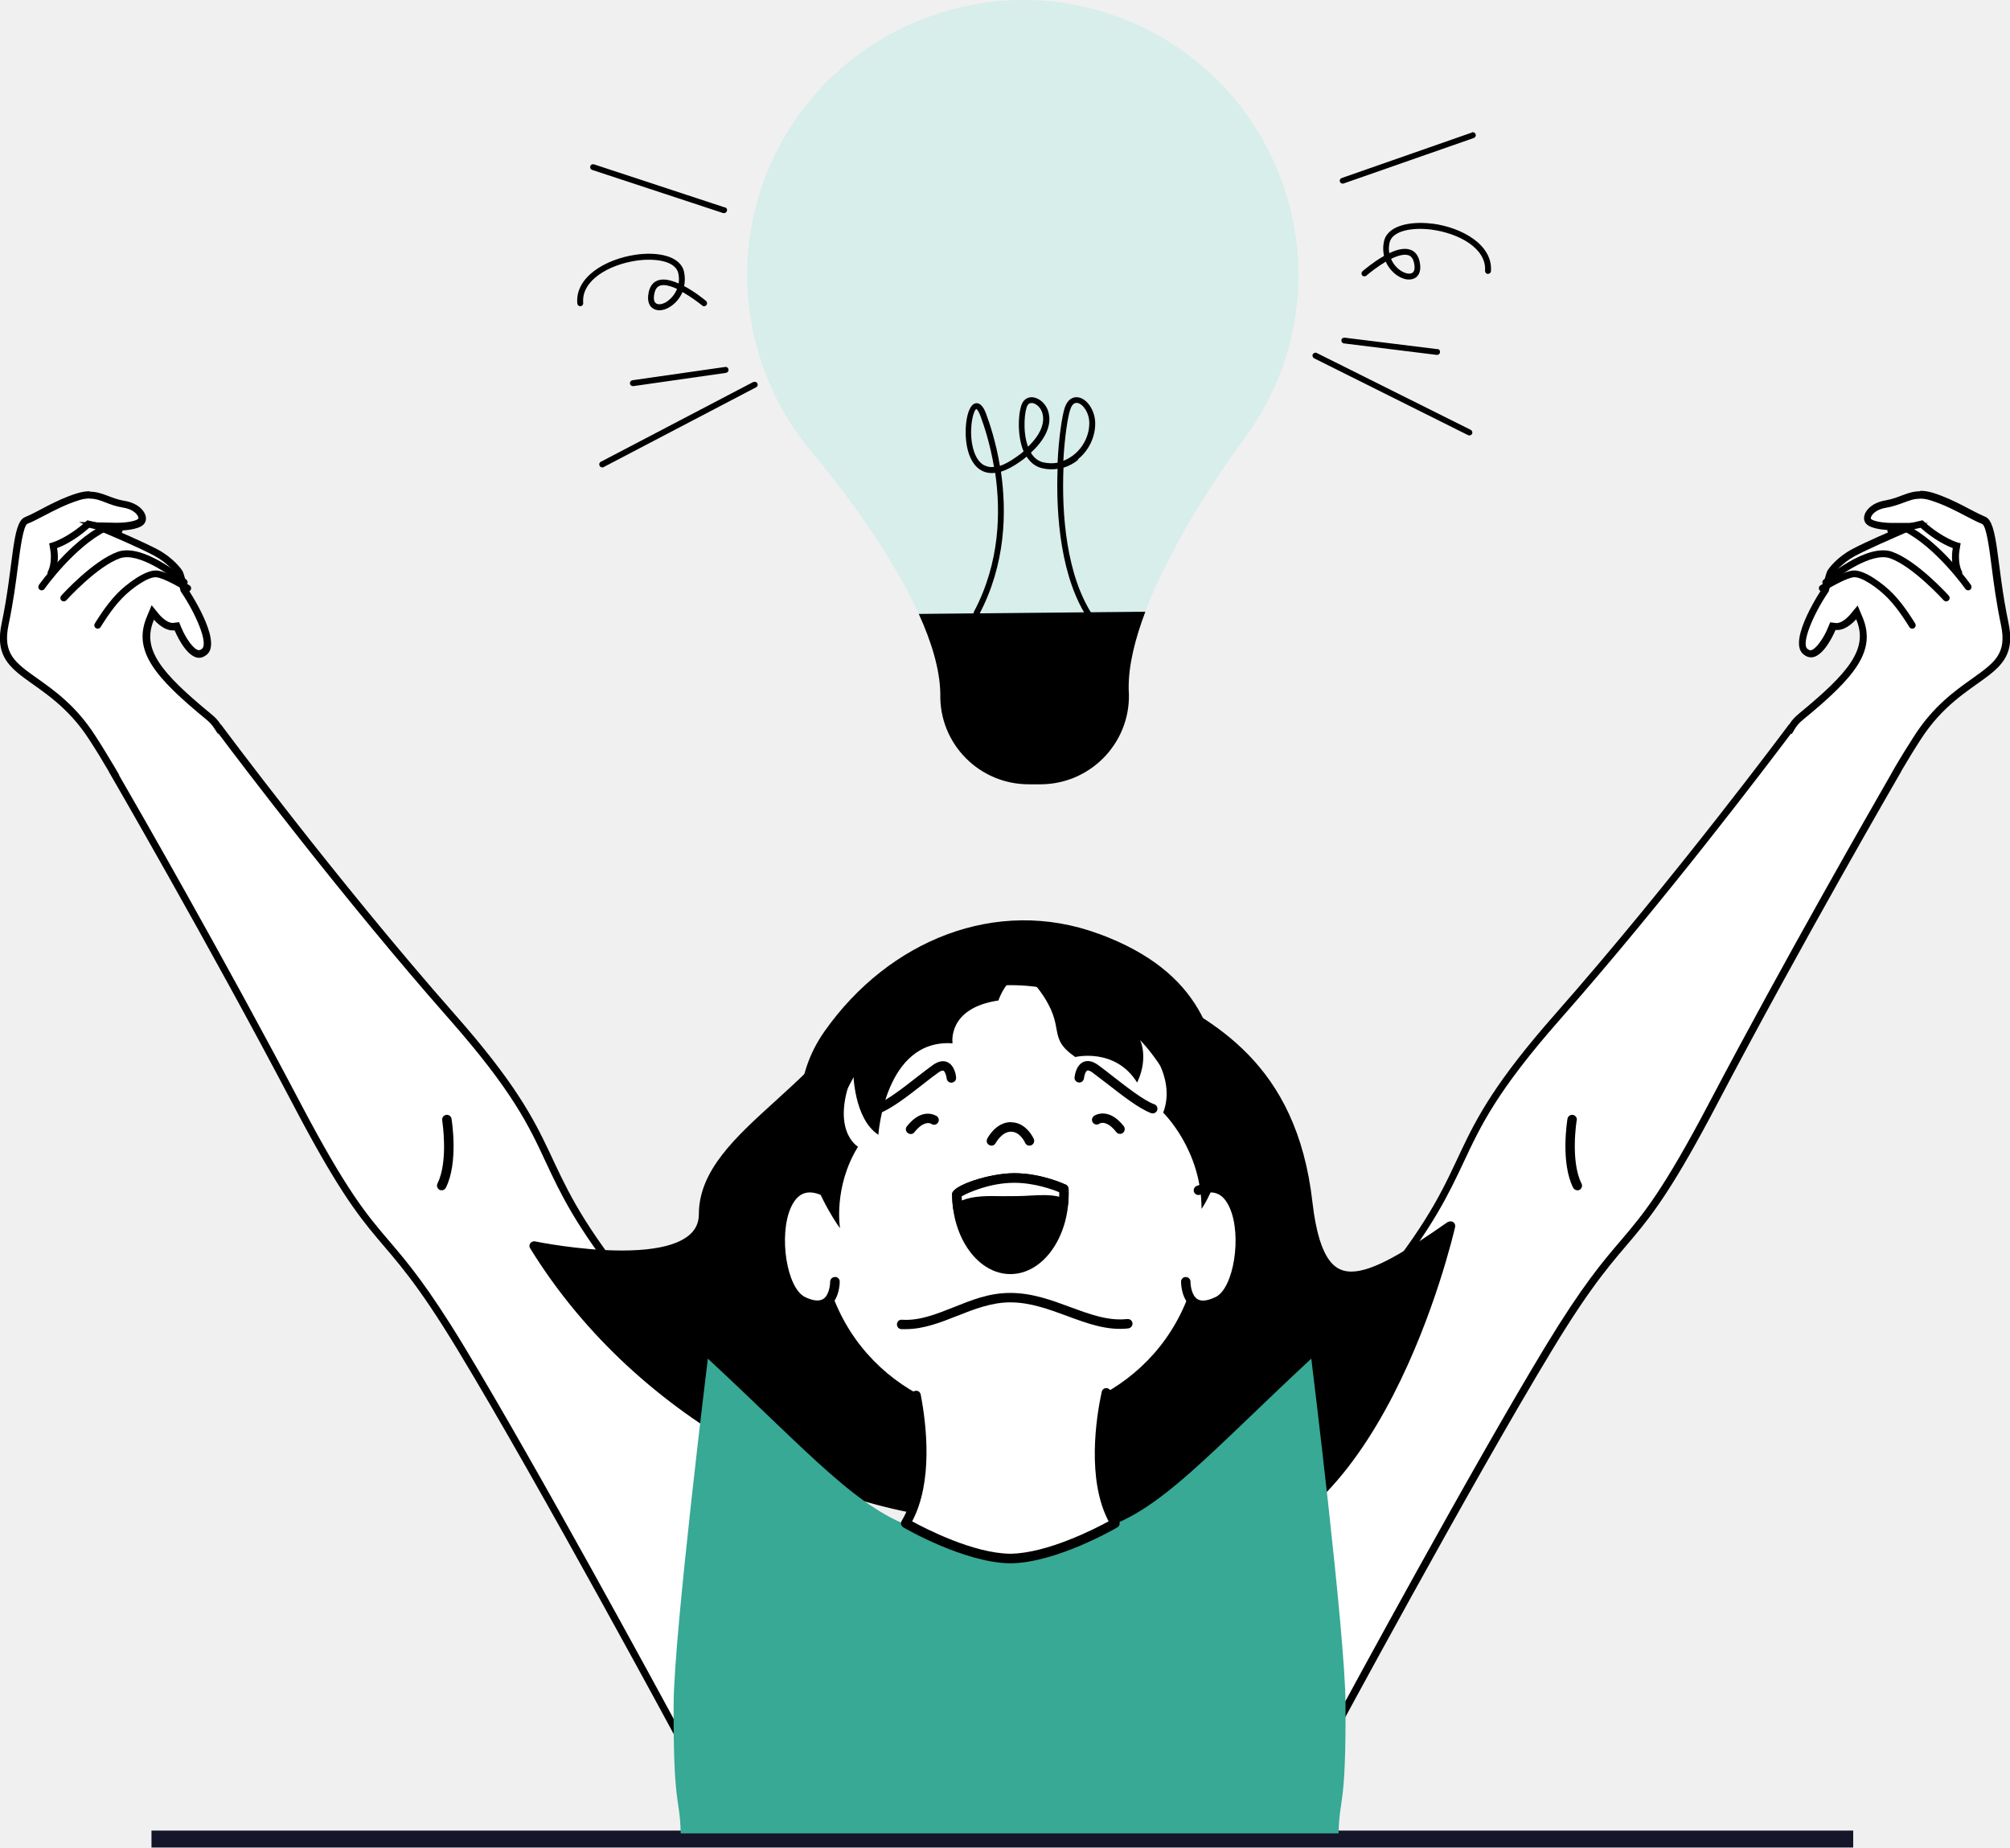
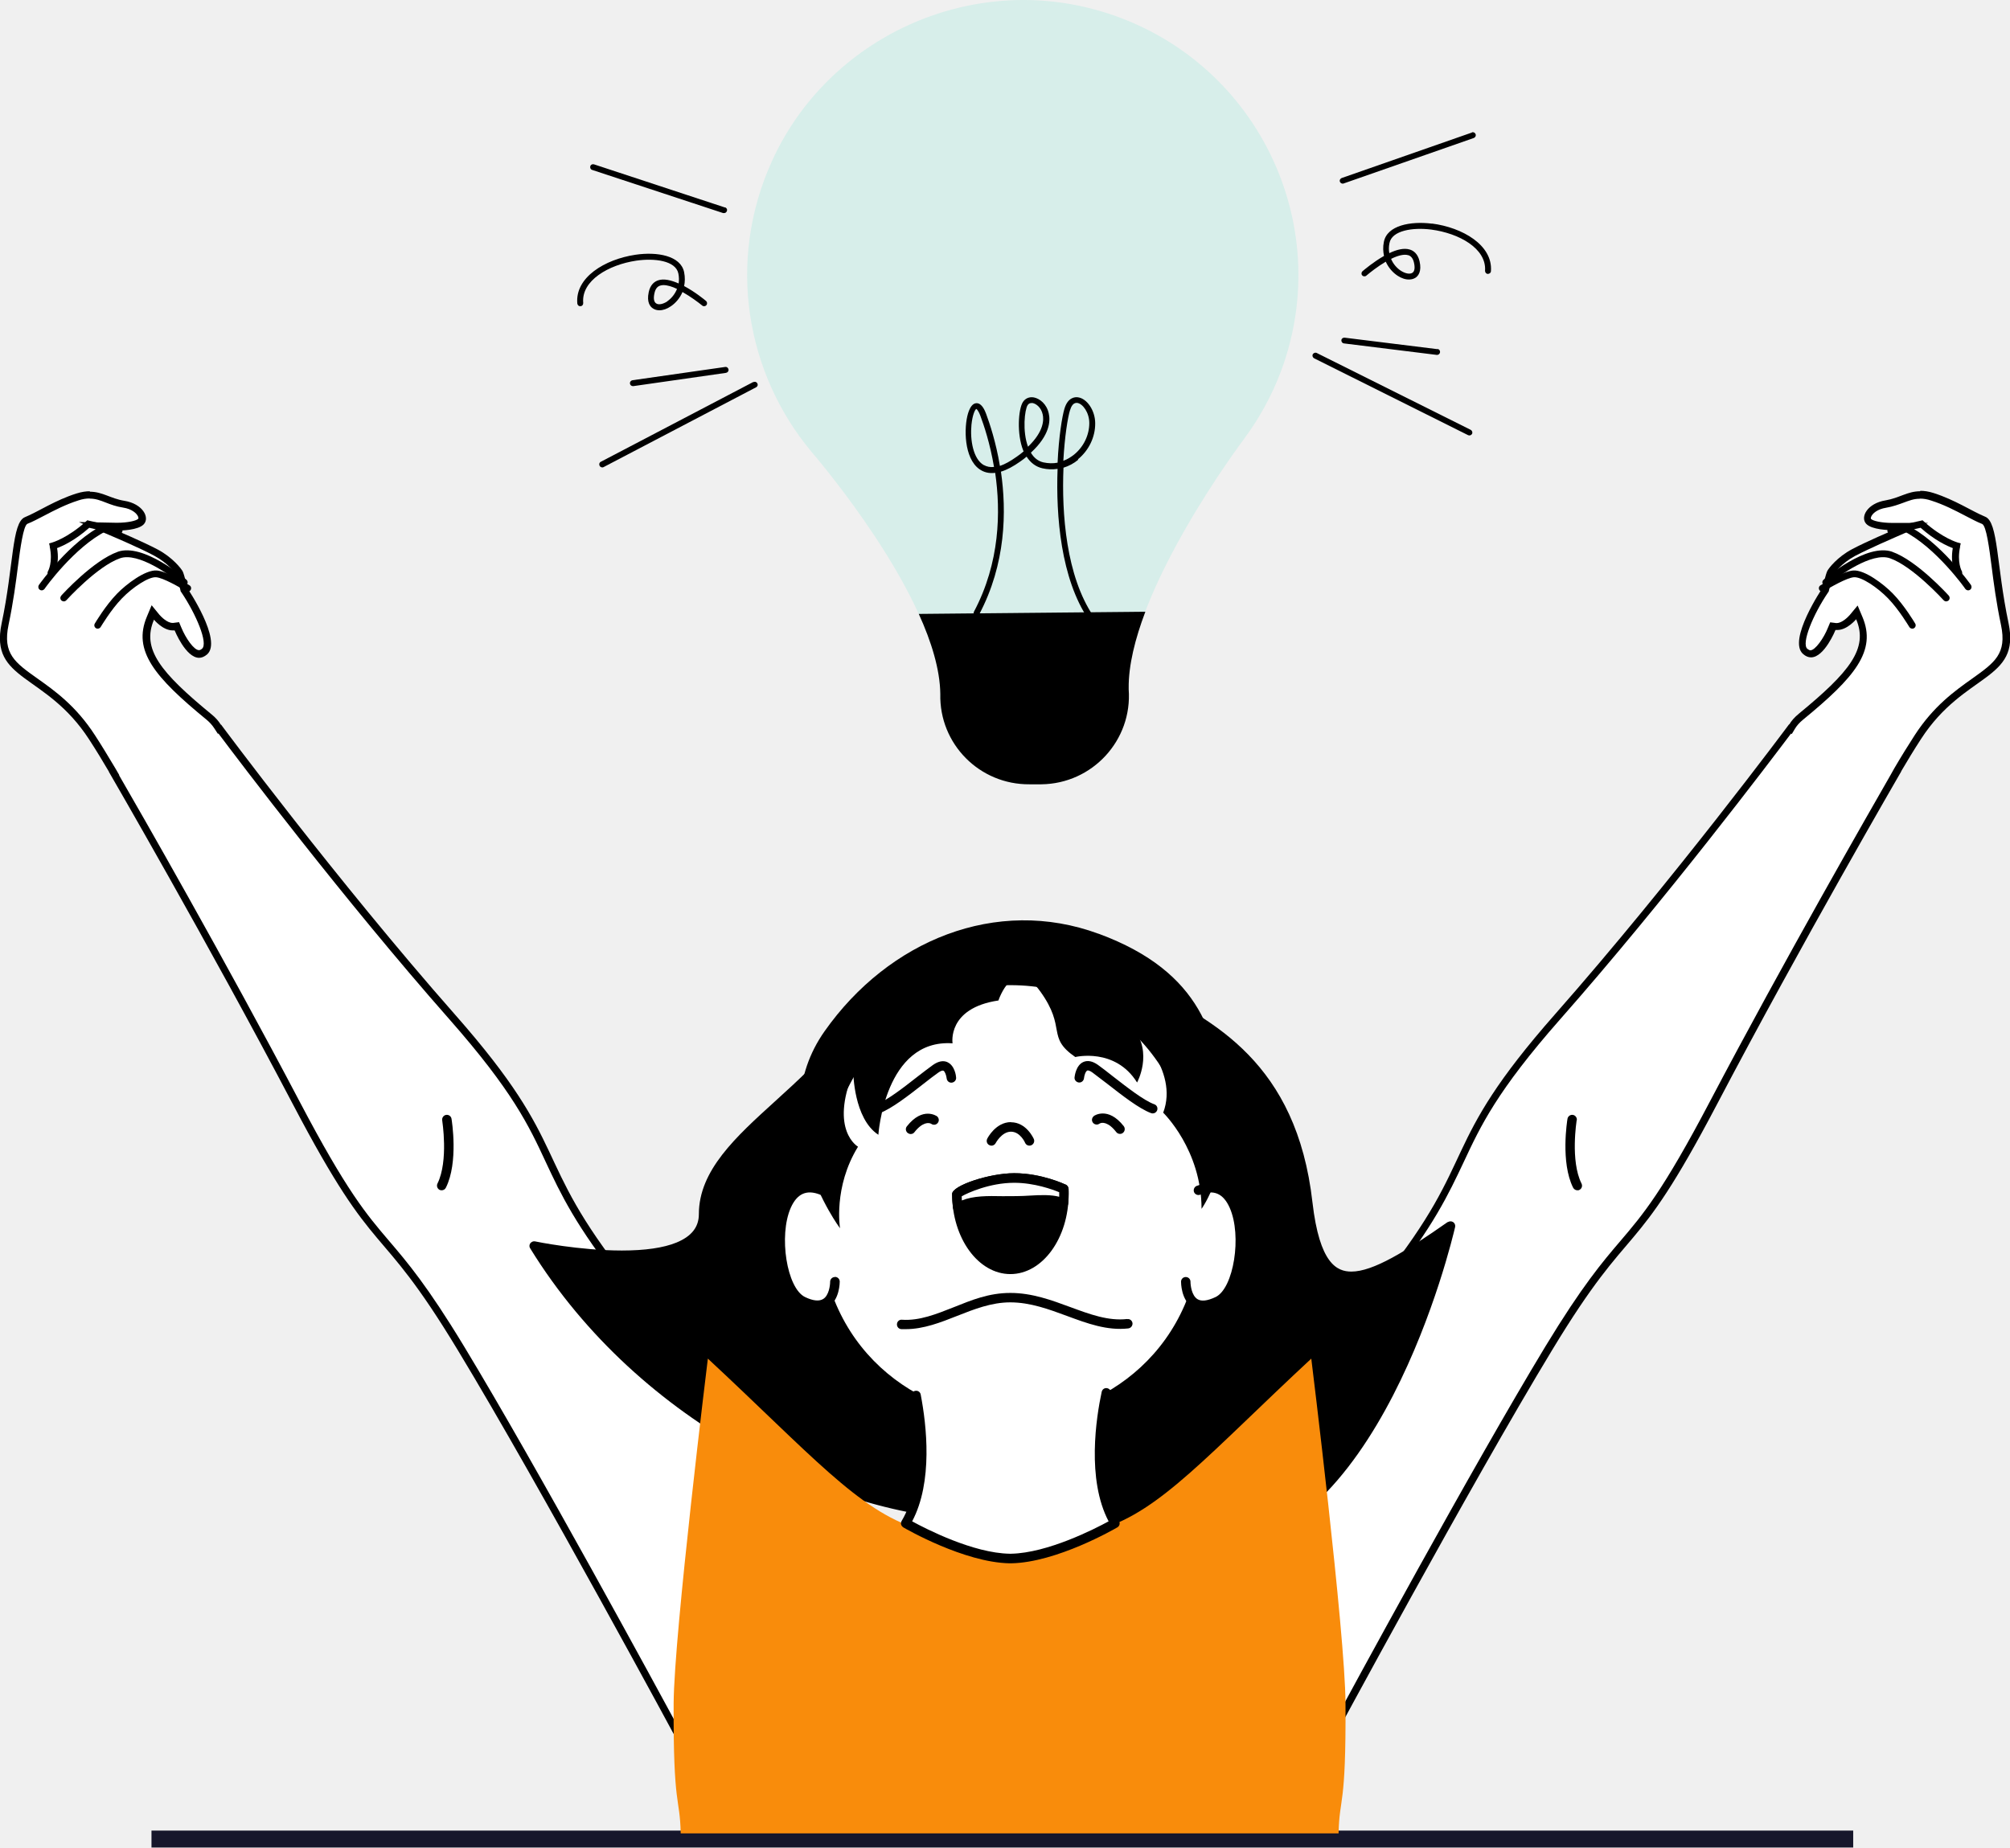
<svg xmlns="http://www.w3.org/2000/svg" width="310" height="285" viewBox="0 0 310 285" fill="none">
  <g clip-path="url(#clip0_10_2026)">
    <path d="M285.818 282.388H23.363V285H285.818V282.388Z" fill="#16162B" />
    <path d="M294.121 90.843C292.415 90.57 290.823 91.751 290.55 93.455C290.277 95.159 291.71 96.295 293.416 96.567C295.122 96.84 296.328 96.613 295.918 94.886C295.532 93.205 295.805 91.093 294.098 90.843H294.121Z" fill="black" />
    <path d="M15.06 90.843C16.766 90.57 18.358 91.751 18.631 93.455C18.904 95.159 17.471 96.295 15.765 96.567C14.059 96.84 12.853 96.613 13.263 94.886C13.649 93.205 13.376 91.093 15.083 90.843H15.06Z" fill="black" />
    <path d="M173.483 246.223C176.805 242.316 199.645 215.283 213.59 197.724C220.619 188.887 222.962 183.889 225.237 179.051C227.899 173.372 230.401 168.011 240.206 156.88C257.086 137.73 273.738 115.581 276.036 112.492H276.081L276.377 112.105C276.695 111.583 277.128 111.083 277.696 110.606C285.477 104.223 288.798 100.316 286.705 95.364L286.341 94.5L285.75 95.227C285.408 95.636 284.339 96.681 283.315 96.681L282.883 96.613L282.496 97.022C281.882 98.521 280.472 100.884 279.243 100.884C278.97 100.884 278.675 100.77 278.402 100.497C276.9 99.18 279.494 94.023 281.496 91.07C281.791 90.002 282.155 88.639 282.292 88.367C282.428 88.117 283.634 86.436 285.909 85.209C288.115 84.028 292.165 82.302 292.21 82.279L294.895 81.143L291.96 81.189C290.413 81.189 288.73 80.939 288.229 80.393C287.979 80.121 288.024 79.78 288.115 79.53C288.366 78.803 289.321 77.963 290.891 77.713C291.892 77.554 292.711 77.236 293.461 76.963C294.371 76.623 295.168 76.327 296.146 76.327C296.737 76.327 297.329 76.441 298.011 76.645C300.059 77.304 301.81 78.213 303.357 79.03C304.29 79.53 305.154 79.962 305.928 80.28C306.883 80.666 307.247 83.574 307.725 87.231C308.044 89.73 308.453 92.865 309.181 96.295C310.205 101.111 308.066 102.633 304.517 105.132C301.901 106.994 298.648 109.289 295.759 113.741C294.667 115.445 293.621 117.126 292.665 118.739L292.324 119.307H292.347C290.049 123.282 276.104 147.498 264.184 170.191C256.904 184.048 253.856 187.66 250.307 191.817C247.554 195.043 244.437 198.7 238.841 207.969C227.171 227.255 207.698 263.215 205.036 268.144L173.438 246.2L173.483 246.223Z" fill="white" />
    <path d="M296.146 76.918C296.669 76.918 297.215 77.009 297.829 77.213C299.831 77.849 301.56 78.758 303.084 79.553C304.017 80.03 304.881 80.507 305.7 80.825C306.36 81.098 306.815 84.687 307.156 87.322C307.475 89.844 307.884 92.978 308.612 96.409C309.545 100.861 307.634 102.201 304.176 104.677C301.515 106.563 298.216 108.903 295.281 113.446C294.303 114.968 293.279 116.603 292.188 118.466L291.551 119.602C288.502 124.918 275.171 148.134 263.706 169.941C256.449 183.753 253.423 187.32 249.897 191.454C247.122 194.702 244.005 198.382 238.363 207.673C227.057 226.346 208.426 260.694 204.854 267.304L174.302 246.087C178.761 240.839 200.532 215.034 214.022 198.064C221.097 189.182 223.44 184.139 225.738 179.278C228.377 173.644 230.856 168.329 240.616 157.243C256.972 138.684 273.101 117.308 276.218 113.173L276.354 113.219L276.855 112.378C277.15 111.901 277.537 111.469 278.06 111.038C286.068 104.473 289.48 100.407 287.228 95.136L286.5 93.41L285.295 94.864C285.022 95.182 284.089 96.113 283.293 96.113C283.247 96.113 283.202 96.113 283.156 96.113L282.269 96L281.928 96.817C281.268 98.476 279.949 100.316 279.221 100.316C279.084 100.316 278.925 100.225 278.743 100.089C277.787 99.248 279.63 94.796 281.928 91.411L282.041 91.252L282.087 91.047C282.314 90.093 282.656 88.889 282.747 88.662C282.883 88.412 284.043 86.868 286.114 85.754C288.32 84.596 292.324 82.87 292.37 82.847L297.374 80.666H291.801C290.163 80.666 288.843 80.348 288.57 80.053C288.502 79.985 288.548 79.848 288.57 79.757C288.752 79.212 289.571 78.531 290.891 78.326C291.96 78.144 292.802 77.826 293.552 77.554C294.417 77.236 295.145 76.941 296.032 76.941L296.146 76.918ZM296.146 75.782C294.189 75.782 292.938 76.827 290.8 77.19C288.002 77.645 286.864 79.757 287.82 80.802C288.684 81.734 291.323 81.779 291.892 81.779C291.96 81.779 292.006 81.779 292.006 81.779C292.006 81.779 287.933 83.506 285.659 84.71C283.384 85.913 282.041 87.64 281.814 88.094C281.586 88.549 281.063 90.729 281.063 90.729C281.063 90.729 275.649 98.748 278.083 100.884C278.493 101.247 278.902 101.406 279.312 101.406C281.382 101.406 283.088 97.181 283.088 97.181C283.179 97.181 283.27 97.181 283.384 97.181C284.908 97.181 286.273 95.523 286.273 95.523C288.184 100.043 285.272 103.655 277.423 110.106C276.764 110.652 276.286 111.197 275.967 111.742H275.922C275.922 111.742 258.132 135.685 239.842 156.448C221.552 177.211 228.377 178.233 213.203 197.315C198.03 216.397 172.687 246.269 172.687 246.269L205.309 268.917C205.309 268.917 226.784 229.05 239.41 208.219C252.036 187.365 251.672 195.384 264.775 170.419C277.878 145.453 293.234 118.989 293.234 118.989H293.211C294.167 117.353 295.19 115.672 296.282 113.991C302.948 103.7 311.661 105.086 309.772 96.113C307.884 87.14 308.203 80.53 306.178 79.712C304.131 78.871 301.56 77.122 298.216 76.055C297.443 75.805 296.783 75.714 296.169 75.714L296.146 75.782Z" fill="black" />
    <path d="M302.288 84.324L302.402 83.824L301.924 83.688C301.924 83.688 299.581 83.029 296.715 80.439L296.51 80.257L296.237 80.326C296.237 80.326 292.893 81.098 291.528 81.325C291.232 81.37 291.05 81.643 291.096 81.938C291.141 82.234 291.414 82.415 291.71 82.37C292.915 82.165 295.395 81.598 296.214 81.416C298.443 83.392 300.332 84.233 301.173 84.551C300.741 87.118 301.606 88.572 301.651 88.64C301.742 88.799 301.924 88.89 302.106 88.89C302.197 88.89 302.288 88.867 302.379 88.821C302.629 88.662 302.698 88.344 302.561 88.094C302.561 88.094 301.788 86.754 302.311 84.324H302.288Z" fill="black" />
    <path d="M291.937 91.57C290.527 90.116 287.569 87.867 285.818 88.004C284.271 88.117 281.109 90.071 280.767 90.298C280.517 90.457 280.449 90.775 280.608 91.025C280.767 91.275 281.086 91.343 281.336 91.184C282.246 90.616 284.817 89.139 285.909 89.048C287.069 88.935 289.594 90.639 291.187 92.297C292.893 94.046 294.44 96.681 294.462 96.704C294.553 96.863 294.735 96.976 294.917 96.976C295.008 96.976 295.099 96.977 295.19 96.908C295.441 96.772 295.532 96.431 295.372 96.181C295.304 96.068 293.734 93.41 291.937 91.57Z" fill="black" />
    <path d="M293.985 80.939C293.712 80.802 293.393 80.916 293.279 81.189C293.143 81.461 293.257 81.779 293.53 81.893C298.489 84.346 303.084 90.775 303.107 90.843C303.221 90.979 303.38 91.07 303.539 91.07C303.653 91.07 303.744 91.047 303.835 90.979C304.085 90.82 304.131 90.48 303.971 90.23C303.767 89.957 299.194 83.506 293.985 80.939Z" fill="black" />
    <path d="M291.846 85.118C287.888 83.733 281.518 89.207 281.245 89.435C281.018 89.639 280.995 89.957 281.2 90.184C281.382 90.411 281.723 90.434 281.951 90.23C283.657 88.753 288.707 85.141 291.482 86.118C295.008 87.345 299.717 92.547 299.763 92.592C299.877 92.706 300.013 92.774 300.15 92.774C300.286 92.774 300.4 92.728 300.514 92.638C300.741 92.433 300.741 92.115 300.559 91.888C300.354 91.661 295.623 86.459 291.824 85.118H291.846Z" fill="black" />
    <path d="M104.918 268.145C102.257 263.215 82.783 227.255 71.113 207.969C65.517 198.701 62.4 195.044 59.648 191.818C56.099 187.661 53.05 184.072 45.771 170.192C33.873 147.521 19.951 123.351 17.63 119.33L17.312 118.739C16.357 117.126 15.333 115.423 14.218 113.742C11.329 109.289 8.076 106.995 5.46 105.132C1.934 102.611 -0.205 101.111 0.796 96.295C1.524 92.865 1.934 89.753 2.252 87.231C2.73 83.574 3.117 80.666 4.072 80.28C4.845 79.962 5.687 79.531 6.643 79.031C8.19 78.213 9.941 77.304 11.989 76.646C12.671 76.441 13.263 76.328 13.854 76.328C14.832 76.328 15.629 76.623 16.538 76.964C17.266 77.236 18.108 77.554 19.109 77.713C20.679 77.963 21.634 78.804 21.884 79.531C21.975 79.781 22.021 80.121 21.771 80.394C21.27 80.939 19.587 81.189 18.131 81.189H15.355L17.812 82.279C17.812 82.279 21.884 84.028 24.114 85.21C26.366 86.414 27.594 88.095 27.731 88.367C27.867 88.64 28.231 90.003 28.436 90.889C30.506 94.024 33.1 99.18 31.598 100.498C31.302 100.748 31.029 100.884 30.756 100.884C29.369 100.884 27.913 98.022 27.503 97.022L27.344 96.613L26.866 96.681C25.638 96.681 24.569 95.637 24.25 95.25L23.659 94.523L23.295 95.387C21.202 100.339 24.523 104.246 32.303 110.629C32.872 111.106 33.327 111.583 33.646 112.129L33.896 112.56H33.987C36.307 115.627 52.937 137.776 69.817 156.925C79.621 168.056 82.146 173.418 84.785 179.097C87.06 183.935 89.403 188.933 96.433 197.77C110.401 215.329 133.241 242.339 136.539 246.269L104.941 268.213L104.918 268.145Z" fill="white" />
    <path d="M13.854 76.918C14.741 76.918 15.469 77.191 16.334 77.531C17.084 77.827 17.949 78.145 18.995 78.304C20.338 78.508 21.134 79.212 21.316 79.735C21.338 79.826 21.384 79.962 21.316 80.03C21.043 80.326 19.746 80.644 18.017 80.644L12.171 80.53L17.539 82.824C17.539 82.824 21.611 84.551 23.795 85.732C25.866 86.845 27.049 88.39 27.162 88.617C27.276 88.867 27.595 90.048 27.822 91.025L27.867 91.229L27.981 91.388C30.279 94.796 32.121 99.226 31.166 100.066C30.984 100.225 30.825 100.293 30.688 100.293C29.915 100.293 28.641 98.453 27.959 96.795L27.617 95.977L26.73 96.091C26.73 96.091 26.639 96.091 26.593 96.091C25.797 96.091 24.865 95.159 24.592 94.841L23.386 93.365L22.658 95.114C20.429 100.384 23.841 104.45 31.849 111.015C32.372 111.447 32.758 111.901 33.054 112.356L33.6 113.196L33.691 113.151C36.808 117.308 52.937 138.661 69.293 157.221C79.053 168.306 81.555 173.622 84.171 179.255C86.446 184.117 88.812 189.16 95.887 198.042C109.377 215.011 131.148 240.817 135.607 246.064L105.055 267.282C101.46 260.648 82.852 226.324 71.546 207.651C65.904 198.337 62.787 194.68 60.012 191.431C56.486 187.297 53.46 183.731 46.203 169.919C34.738 148.111 21.43 124.872 18.358 119.579H18.404L17.744 118.444C16.63 116.581 15.629 114.923 14.65 113.423C11.716 108.88 8.417 106.54 5.755 104.655C2.298 102.201 0.387 100.838 1.319 96.386C2.047 92.933 2.457 89.798 2.775 87.299C3.117 84.664 3.594 81.075 4.231 80.802C5.05 80.484 5.915 80.007 6.847 79.53C8.372 78.735 10.101 77.827 12.102 77.191C12.717 76.986 13.285 76.895 13.809 76.895L13.854 76.918ZM13.854 75.782C13.263 75.782 12.603 75.873 11.807 76.123C8.485 77.168 5.892 78.94 3.845 79.78C1.797 80.621 2.138 87.209 0.25 96.182C-1.638 105.155 7.075 103.769 13.74 114.059C14.832 115.74 15.856 117.421 16.811 119.057H16.789C16.789 119.057 32.144 145.522 45.248 170.487C58.351 195.452 58.01 187.433 70.613 208.287C83.238 229.141 104.713 268.985 104.713 268.985L137.335 246.337C137.335 246.337 111.993 216.465 96.82 197.383C81.646 178.301 88.471 177.279 70.18 156.516C51.89 135.754 34.101 111.788 34.101 111.788H34.055C33.714 111.243 33.259 110.697 32.599 110.175C24.751 103.723 21.816 100.111 23.75 95.591C23.75 95.591 25.092 97.249 26.639 97.249C26.73 97.249 26.821 97.249 26.935 97.249C26.935 97.249 28.641 101.474 30.711 101.474C31.098 101.474 31.507 101.315 31.939 100.952C34.351 98.817 28.937 90.798 28.937 90.798C28.937 90.798 28.413 88.617 28.186 88.163C27.959 87.708 26.593 85.982 24.341 84.778C22.067 83.574 17.994 81.847 17.994 81.847C17.994 81.847 18.04 81.847 18.108 81.847C18.677 81.847 21.316 81.802 22.18 80.871C23.136 79.826 21.998 77.713 19.2 77.259C17.062 76.918 15.81 75.85 13.854 75.85V75.782Z" fill="black" />
    <path d="M7.689 84.324L7.575 83.824L8.053 83.688C8.053 83.688 10.396 83.029 13.263 80.439L13.467 80.257L13.74 80.326C13.74 80.326 17.084 81.098 18.449 81.325C18.745 81.37 18.927 81.643 18.882 81.938C18.836 82.234 18.563 82.415 18.267 82.37C17.084 82.165 14.582 81.598 13.763 81.416C11.534 83.392 9.646 84.233 8.804 84.551C9.236 87.118 8.372 88.572 8.326 88.64C8.235 88.799 8.053 88.89 7.871 88.89C7.78 88.89 7.689 88.867 7.598 88.821C7.348 88.662 7.257 88.344 7.416 88.094C7.416 88.094 8.19 86.754 7.666 84.324H7.689Z" fill="black" />
    <path d="M18.063 91.57C19.473 90.116 22.43 87.867 24.182 88.004C25.729 88.117 28.891 90.071 29.232 90.298C29.483 90.457 29.551 90.775 29.392 91.025C29.232 91.275 28.914 91.343 28.664 91.184C27.754 90.616 25.183 89.139 24.091 89.048C22.931 88.935 20.406 90.639 18.813 92.297C17.107 94.046 15.56 96.681 15.537 96.704C15.447 96.863 15.264 96.976 15.082 96.976C14.992 96.976 14.9 96.977 14.81 96.908C14.559 96.772 14.468 96.431 14.628 96.181C14.696 96.068 16.265 93.41 18.063 91.57Z" fill="black" />
    <path d="M15.992 80.939C16.243 80.802 16.584 80.916 16.698 81.189C16.834 81.461 16.721 81.779 16.448 81.893C11.488 84.346 6.893 90.775 6.87 90.843C6.756 90.979 6.597 91.07 6.438 91.07C6.324 91.07 6.233 91.047 6.142 90.979C5.892 90.82 5.846 90.48 6.006 90.23C6.21 89.957 10.783 83.506 15.992 80.939Z" fill="black" />
    <path d="M18.154 85.118C22.112 83.733 28.482 89.207 28.755 89.435C28.982 89.639 29.005 89.957 28.8 90.184C28.596 90.411 28.277 90.434 28.049 90.23C26.343 88.753 21.293 85.141 18.518 86.118C14.992 87.345 10.283 92.547 10.237 92.592C10.123 92.706 9.987 92.774 9.85 92.774C9.714 92.774 9.6 92.728 9.486 92.638C9.259 92.433 9.259 92.115 9.441 91.888C9.646 91.661 14.377 86.459 18.176 85.118H18.154Z" fill="black" />
    <path d="M201.692 185.548C198.78 159.788 180.9 156.04 169.98 149.361C161.085 143.932 144.661 139.638 130.329 159.651C122.64 170.396 108.49 176.961 108.49 187.297C108.49 197.633 82.351 192.204 82.351 192.204C99.299 219.736 130.01 233.752 151.94 233.752C173.87 233.752 157.741 238.841 185.017 238.841C212.293 238.841 223.69 189.115 223.69 189.115C209.905 198.815 203.489 201.268 201.715 185.548H201.692Z" fill="black" />
    <path d="M223.258 188.524C216.752 193.09 211.747 196.157 208.426 196.157C206.197 196.157 203.512 194.953 202.42 185.48C199.986 163.922 187.065 157.402 176.691 152.155C174.416 150.996 172.278 149.929 170.344 148.747C166.886 146.635 161.358 144.113 154.761 144.113C145.32 144.113 136.903 149.202 129.737 159.242C126.894 163.24 123.117 166.625 119.5 169.919C113.472 175.394 107.785 180.55 107.785 187.297C107.785 189.296 106.647 190.727 104.327 191.681C102.325 192.499 99.481 192.908 95.91 192.908C89.381 192.908 82.602 191.522 82.533 191.5C82.26 191.432 81.965 191.568 81.782 191.795C81.623 192.045 81.6 192.34 81.782 192.59C98.731 220.1 129.919 234.502 151.986 234.502C162.155 234.502 163.929 235.592 165.794 236.728C168.092 238.136 170.458 239.59 185.04 239.59C212.566 239.59 223.941 191.341 224.418 189.296C224.487 189.001 224.373 188.706 224.123 188.524C223.872 188.365 223.554 188.365 223.304 188.524H223.258ZM185.017 238.114C170.845 238.114 168.661 236.773 166.522 235.456C164.452 234.207 162.519 233.003 151.94 233.003C130.647 233.003 100.687 219.327 83.853 193.181C86.31 193.612 91.155 194.317 95.887 194.317C99.663 194.317 102.689 193.862 104.85 192.976C107.739 191.795 109.218 189.887 109.218 187.252C109.218 181.141 114.678 176.189 120.478 170.964C124.164 167.625 127.986 164.172 130.92 160.06C137.813 150.428 145.821 145.544 154.761 145.544C161.017 145.544 166.272 147.952 169.593 149.974C171.573 151.178 173.734 152.291 176.031 153.45C186.61 158.811 198.598 164.853 200.964 185.639C201.897 193.908 204.195 197.61 208.403 197.61C211.816 197.61 216.365 195.043 222.462 190.841C220.051 199.859 208.358 238.114 184.995 238.114H185.017Z" fill="black" />
    <path d="M68.793 171.986C68.406 172.054 68.133 172.44 68.201 172.827C68.201 172.895 69.202 179.074 67.473 182.572C67.291 182.935 67.451 183.367 67.792 183.549C67.906 183.594 67.997 183.617 68.11 183.617C68.383 183.617 68.634 183.481 68.77 183.208C70.727 179.301 69.68 172.849 69.635 172.577C69.566 172.191 69.202 171.918 68.793 171.986Z" fill="black" />
    <path d="M155.853 151.246C136.653 151.246 125.688 167.806 125.688 188.228C125.688 208.65 141.408 219.463 155.853 219.463C170.299 219.463 186.018 208.65 186.018 188.228C186.018 167.806 175.03 151.246 155.853 151.246Z" fill="white" />
    <path d="M155.853 150.519C137.381 150.519 124.96 165.671 124.96 188.228C124.96 208.991 140.884 220.19 155.853 220.19C170.822 220.19 186.769 208.991 186.769 188.228C186.769 165.671 174.348 150.519 155.853 150.519ZM155.853 218.736C141.589 218.736 126.416 208.037 126.416 188.228C126.416 166.534 138.245 151.973 155.853 151.973C173.461 151.973 185.29 166.557 185.29 188.228C185.29 208.037 170.117 218.736 155.853 218.736Z" fill="black" />
    <path d="M173.87 203.471C170.936 203.812 168.092 202.744 165.066 201.631C162.177 200.563 159.174 199.45 155.83 199.45C152.486 199.45 149.825 200.563 147.095 201.654C144.388 202.721 141.817 203.766 139.11 203.585C138.7 203.539 138.359 203.857 138.336 204.266C138.314 204.675 138.609 205.016 139.019 205.038C139.246 205.038 139.474 205.038 139.679 205.038C142.454 205.038 145.093 203.993 147.618 202.994C150.211 201.972 152.896 200.904 155.808 200.904C158.901 200.904 161.768 201.972 164.543 202.994C167.728 204.175 170.754 205.288 174.007 204.925C174.416 204.879 174.689 204.516 174.667 204.13C174.621 203.721 174.257 203.426 173.87 203.494V203.471Z" fill="black" />
    <path d="M156.422 181.709C151.827 181.709 147.595 183.912 147.595 184.185C147.595 190.614 151.281 195.816 155.853 195.816C160.426 195.816 164.111 190.614 164.111 184.185C164.111 183.912 164.111 183.663 164.088 183.413C164.088 183.413 160.562 181.709 156.445 181.709H156.422Z" fill="black" />
    <path d="M164.793 183.39C164.793 183.117 164.611 182.89 164.384 182.754C164.225 182.686 160.653 180.982 156.422 180.982C152.577 180.982 146.844 182.89 146.844 184.185C146.844 191 150.871 196.543 155.83 196.543C160.79 196.543 164.816 191 164.816 184.185C164.816 183.981 164.816 183.776 164.816 183.549V183.367L164.793 183.39ZM155.83 195.112C151.758 195.112 148.437 190.409 148.3 184.548C149.188 184.026 152.623 182.459 156.399 182.459C159.516 182.459 162.337 183.503 163.337 183.912C163.337 184.003 163.337 184.117 163.337 184.208C163.337 190.228 159.971 195.112 155.808 195.112H155.83Z" fill="black" />
    <path d="M156.422 181.709C151.827 181.709 147.595 183.912 147.595 184.185C147.595 184.889 147.641 185.593 147.732 186.252C150.12 184.866 153.055 185.253 156.49 185.253C159.379 185.253 161.882 184.639 164.043 185.616C164.088 185.139 164.111 184.662 164.111 184.162C164.111 183.89 164.111 183.64 164.111 183.39C164.111 183.39 160.585 181.686 156.467 181.686L156.422 181.709Z" fill="white" />
    <path d="M164.384 182.754C164.225 182.686 160.653 180.982 156.422 180.982C152.577 180.982 146.844 182.89 146.844 184.185C146.844 184.866 146.89 185.593 146.981 186.343C147.004 186.593 147.163 186.797 147.368 186.911C147.459 186.956 147.572 186.979 147.686 186.979C147.823 186.979 147.936 186.956 148.05 186.888C149.779 185.889 151.963 185.911 154.602 185.957C155.99 185.98 157.514 185.957 158.901 185.866C159.607 185.821 160.266 185.775 160.926 185.775C162.109 185.775 162.951 185.934 163.701 186.275C163.929 186.366 164.156 186.366 164.384 186.252C164.589 186.139 164.725 185.911 164.748 185.684C164.793 185.184 164.816 184.685 164.816 184.185C164.816 183.958 164.816 183.731 164.793 183.367C164.793 183.095 164.611 182.867 164.384 182.731V182.754ZM163.36 184.617C162.155 184.299 160.585 184.321 158.833 184.435C157.514 184.526 156.035 184.526 154.67 184.526C152.236 184.48 150.143 184.458 148.346 185.184C148.346 184.957 148.323 184.753 148.323 184.548C149.21 184.026 152.645 182.459 156.422 182.459C159.538 182.459 162.359 183.503 163.36 183.912C163.36 184.003 163.36 184.117 163.36 184.208C163.36 184.344 163.36 184.503 163.36 184.639V184.617Z" fill="black" />
-     <path d="M206.447 282.82H104.986C104.85 276.959 103.826 279.14 103.894 262.761C103.963 251.948 109.172 209.582 109.172 209.582C124.96 224.257 132.444 233.071 141.567 235.842C144.479 236.728 150.871 238.386 155.717 239.613C160.562 238.386 166.932 236.728 169.866 235.842C178.989 233.071 186.45 224.257 202.238 209.582C202.238 209.582 207.47 251.948 207.516 262.761C207.607 279.14 206.583 276.959 206.447 282.82Z" fill="#37A995" />
+     <path d="M206.447 282.82H104.986C104.85 276.959 103.826 279.14 103.894 262.761C103.963 251.948 109.172 209.582 109.172 209.582C124.96 224.257 132.444 233.071 141.567 235.842C144.479 236.728 150.871 238.386 155.717 239.613C160.562 238.386 166.932 236.728 169.866 235.842C178.989 233.071 186.45 224.257 202.238 209.582C202.238 209.582 207.47 251.948 207.516 262.761C207.607 279.14 206.583 276.959 206.447 282.82Z" fill="#F98C0B" />
    <path d="M171.027 213.171H140.839C140.839 213.171 144.479 227.028 139.701 234.956C139.701 234.956 148.824 240.272 155.717 240.385H155.944C162.86 240.272 171.959 234.956 171.959 234.956C167.182 227.005 171.004 213.171 171.004 213.171H171.027Z" fill="white" />
    <path d="M171.345 215.011C171.436 214.625 171.163 214.239 170.776 214.148C170.367 214.057 170.003 214.307 169.912 214.716C169.07 218.623 167.569 228.209 170.981 234.684C168.82 235.865 161.563 239.568 155.944 239.681H155.717C150.098 239.59 142.841 235.865 140.68 234.684C143.91 228.596 142.909 219.873 141.999 215.125C141.931 214.739 141.567 214.466 141.135 214.557C140.748 214.625 140.475 215.011 140.566 215.42C141.294 219.237 142.613 228.709 139.064 234.616C138.973 234.775 138.928 234.979 138.973 235.161C139.019 235.342 139.155 235.501 139.315 235.615C139.701 235.842 148.687 241.022 155.694 241.158H155.944C162.951 241.044 171.937 235.842 172.323 235.615C172.483 235.524 172.619 235.365 172.665 235.161C172.71 234.979 172.665 234.775 172.574 234.616C168.957 228.596 170.481 218.918 171.3 215.034L171.345 215.011Z" fill="black" />
    <path d="M184.835 183.617L182.856 197.724C182.856 197.724 182.788 203.131 187.77 200.745C192.752 198.36 193.002 180.323 184.835 183.617Z" fill="white" />
    <path d="M184.562 182.936C184.198 183.095 184.016 183.504 184.153 183.89C184.312 184.276 184.744 184.435 185.108 184.299C187.201 183.458 188.68 184.117 189.658 186.32C191.569 190.637 190.272 198.746 187.474 200.087C186.223 200.677 185.29 200.791 184.676 200.405C183.789 199.837 183.607 198.292 183.607 197.724C183.607 197.315 183.288 196.997 182.879 196.997C182.469 196.997 182.151 197.315 182.151 197.724C182.151 197.838 182.151 200.518 183.88 201.631C184.358 201.927 184.926 202.086 185.54 202.086C186.291 202.086 187.156 201.859 188.111 201.404C191.956 199.564 193.116 190.478 191 185.73C189.726 182.845 187.383 181.823 184.585 182.936H184.562Z" fill="black" />
    <path d="M123.845 200.745C128.827 203.13 128.759 197.724 128.759 197.724L126.78 183.617C118.59 180.323 118.863 198.36 123.845 200.745Z" fill="white" />
    <path d="M128.759 196.997C128.35 196.997 128.031 197.338 128.031 197.724C128.031 198.269 127.849 199.836 126.962 200.382C126.348 200.768 125.392 200.677 124.164 200.086C121.343 198.723 120.069 190.614 121.957 186.32C122.935 184.117 124.414 183.458 126.507 184.298C126.894 184.435 127.303 184.276 127.462 183.889C127.622 183.526 127.44 183.094 127.053 182.935C124.255 181.822 121.912 182.822 120.638 185.729C118.545 190.477 119.705 199.564 123.527 201.404C124.482 201.858 125.324 202.085 126.097 202.085C126.712 202.085 127.28 201.926 127.758 201.608C129.51 200.495 129.51 197.815 129.51 197.701C129.51 197.292 129.169 196.974 128.782 196.974L128.759 196.997Z" fill="black" />
    <path d="M178.033 170.35C176.395 169.76 173.779 167.693 171.664 166.057C170.776 165.353 169.957 164.717 169.32 164.262C168.479 163.672 167.728 163.536 167.068 163.831C165.931 164.353 165.749 166.012 165.726 166.193C165.681 166.602 165.999 166.943 166.386 166.988C166.773 167.034 167.137 166.739 167.182 166.33C167.228 165.921 167.41 165.285 167.683 165.148C167.819 165.08 168.138 165.194 168.479 165.444C169.093 165.898 169.889 166.511 170.776 167.193C173.074 168.987 175.69 171.032 177.533 171.713C177.624 171.736 177.692 171.759 177.783 171.759C178.079 171.759 178.352 171.577 178.466 171.282C178.602 170.896 178.42 170.487 178.033 170.35Z" fill="black" />
    <path d="M168.706 172.168C168.388 172.418 168.32 172.849 168.547 173.167C168.775 173.486 169.23 173.576 169.548 173.349C169.935 173.077 170.936 173.054 172.164 174.644C172.301 174.826 172.528 174.917 172.733 174.917C172.892 174.917 173.051 174.871 173.188 174.758C173.506 174.508 173.552 174.053 173.324 173.735C170.867 170.601 168.706 172.145 168.684 172.168H168.706Z" fill="black" />
    <path d="M146.139 163.854C145.48 163.558 144.729 163.695 143.887 164.285C143.25 164.74 142.431 165.376 141.544 166.057C139.428 167.716 136.812 169.76 135.174 170.351C134.788 170.487 134.606 170.919 134.742 171.282C134.856 171.577 135.129 171.759 135.425 171.759C135.516 171.759 135.607 171.759 135.675 171.714C137.517 171.032 140.134 168.988 142.431 167.193C143.296 166.512 144.092 165.898 144.706 165.467C145.047 165.217 145.366 165.103 145.502 165.171C145.753 165.285 145.957 165.944 146.003 166.353C146.048 166.761 146.39 167.057 146.799 167.011C147.186 166.966 147.504 166.625 147.459 166.216C147.459 166.035 147.277 164.376 146.117 163.854H146.139Z" fill="black" />
    <path d="M139.861 173.758C139.61 174.076 139.679 174.53 139.997 174.78C140.134 174.871 140.293 174.939 140.452 174.939C140.68 174.939 140.884 174.849 141.021 174.667C142.249 173.099 143.25 173.122 143.637 173.372C143.955 173.599 144.41 173.531 144.638 173.213C144.888 172.895 144.82 172.441 144.501 172.191C144.479 172.191 142.318 170.623 139.861 173.758Z" fill="black" />
    <path d="M155.921 173.099C153.578 173.099 152.304 175.553 152.259 175.666C152.077 176.03 152.213 176.461 152.577 176.643C152.691 176.688 152.782 176.734 152.896 176.734C153.169 176.734 153.419 176.597 153.555 176.348C153.555 176.348 154.488 174.576 155.921 174.576C157.354 174.576 158.105 176.279 158.105 176.302C158.264 176.666 158.697 176.825 159.061 176.666C159.425 176.507 159.607 176.075 159.447 175.712C159.402 175.598 158.287 173.122 155.921 173.122V173.099Z" fill="black" />
    <path d="M169.434 144.045C153.646 138.23 137.04 145.09 127.189 159.061C117.316 173.031 129.555 189.478 129.555 189.478C129.555 189.478 128.486 183.14 132.331 176.893C132.331 176.893 127.917 174.394 131.603 165.421C131.603 165.421 131.648 172.554 135.47 175.053C135.47 175.053 136.448 160.219 146.913 160.946C146.913 160.946 146.026 155.517 153.988 154.336C153.988 154.336 156.331 147.203 160.448 152.95C164.566 158.674 161.313 159.924 165.84 163.059C165.84 163.059 171.982 161.559 175.372 166.989C175.372 166.989 177.874 162.423 174.78 158.606C174.78 158.606 181.901 165.035 179.398 171.645C179.398 171.645 185.313 177.347 185.313 186.479C185.313 186.479 189.726 180.437 188.771 170.419C187.793 160.219 185.518 149.974 169.457 144.045H169.434Z" fill="black" />
    <path d="M243.186 172.827C243.255 172.44 242.982 172.054 242.595 171.986C242.208 171.918 241.821 172.191 241.753 172.577C241.708 172.849 240.661 179.301 242.618 183.208C242.754 183.458 243.004 183.617 243.277 183.617C243.391 183.617 243.505 183.617 243.596 183.549C243.96 183.367 244.096 182.935 243.914 182.572C242.163 179.074 243.164 172.895 243.164 172.827H243.186Z" fill="black" />
    <path d="M169.821 1.749C149.643 -4.271 127.735 5.702 119.045 24.875C112.016 40.39 115.087 57.586 125.096 69.626C125.096 69.626 125.187 69.717 125.324 69.898C125.46 70.057 125.574 70.216 125.711 70.353C129.032 74.328 144.888 93.932 145.002 107.062C144.82 114.763 151.053 121.056 158.765 120.988H160.585C168.456 120.897 174.644 114.195 174.052 106.336V106.199C173.893 91.502 191.865 67.718 191.865 67.718C194.162 64.606 196.096 61.153 197.529 57.359C206.128 34.483 193.685 8.859 169.844 1.749H169.821Z" fill="#D7EEEA" />
    <path d="M141.703 94.704C143.66 98.998 144.979 103.291 145.025 107.062C144.843 114.763 151.076 121.056 158.788 120.987H160.608C168.479 120.897 174.666 114.195 174.075 106.335V106.199C174.03 102.633 175.076 98.521 176.646 94.364L141.703 94.704Z" fill="black" />
    <path d="M166.249 70.852C167.933 69.489 168.934 67.399 168.911 65.287C168.911 63.356 167.66 61.47 166.249 61.289C165.794 61.221 164.68 61.289 164.157 63.083C163.815 64.242 163.292 67.377 163.11 71.375C162.405 71.511 161.677 71.488 160.926 71.329C160.13 71.148 159.47 70.648 158.993 69.83C161.927 67.127 162.018 64.923 161.745 63.765C161.427 62.311 160.357 61.493 159.47 61.311C158.765 61.175 158.128 61.448 157.764 62.016C157.059 63.083 156.786 66.945 157.81 69.489C157.81 69.535 157.855 69.58 157.878 69.626C157.559 69.898 157.195 70.194 156.786 70.466C155.83 71.148 154.966 71.625 154.215 71.875C153.601 68.172 152.623 65.287 152.077 63.81C151.918 63.401 151.463 62.197 150.621 62.197C150.052 62.197 149.62 62.743 149.301 63.765C148.642 65.946 148.665 70.693 151.053 72.374C151.758 72.874 152.555 73.056 153.487 72.942C154.352 78.894 154.238 86.776 150.211 94.364C150.098 94.591 150.189 94.864 150.393 94.977C150.621 95.091 150.894 95 151.008 94.795C155.148 86.981 155.262 78.871 154.374 72.76C155.284 72.488 156.263 71.965 157.355 71.193C157.719 70.943 158.037 70.693 158.333 70.443C158.947 71.397 159.766 72.011 160.767 72.238C161.54 72.42 162.337 72.442 163.11 72.329C162.837 79.575 163.611 89.253 167.887 95.568C167.978 95.704 168.115 95.772 168.274 95.772C168.365 95.772 168.456 95.749 168.524 95.704C168.729 95.568 168.797 95.272 168.638 95.068C164.43 88.844 163.724 79.235 164.02 72.147C164.839 71.897 165.612 71.488 166.295 70.921L166.249 70.852ZM165.021 63.31C165.18 62.765 165.476 62.152 166.022 62.152C166.067 62.152 166.09 62.152 166.136 62.152C167 62.266 168.001 63.651 168.001 65.264C168.001 67.104 167.137 68.921 165.658 70.125C165.135 70.534 164.589 70.875 163.997 71.079C164.202 67.331 164.68 64.401 165.021 63.288V63.31ZM151.713 71.738C150.098 70.807 149.597 67.876 149.825 65.537C149.984 63.947 150.393 63.151 150.575 63.083C150.575 63.083 150.826 63.174 151.19 64.106C151.736 65.559 152.691 68.399 153.305 72.034C152.691 72.102 152.191 71.988 151.736 71.738H151.713ZM158.56 68.944C157.65 66.513 158.037 63.197 158.492 62.493C158.651 62.243 158.879 62.175 159.084 62.175C159.152 62.175 159.22 62.175 159.266 62.175C159.834 62.288 160.585 62.879 160.812 63.924C160.994 64.696 161.04 66.536 158.538 68.921L158.56 68.944Z" fill="black" />
    <path d="M227.012 20.445L206.925 27.464C206.697 27.555 206.561 27.805 206.652 28.032C206.72 28.214 206.902 28.327 207.084 28.327C207.129 28.327 207.175 28.327 207.22 28.305L227.308 21.285C227.535 21.194 227.672 20.945 227.581 20.695C227.49 20.467 227.239 20.331 227.012 20.422V20.445Z" fill="black" />
    <path d="M221.689 53.861L207.379 52.089C207.129 52.066 206.902 52.225 206.879 52.475C206.856 52.725 207.038 52.952 207.266 52.974L221.575 54.746C221.575 54.746 221.62 54.746 221.643 54.746C221.871 54.746 222.053 54.587 222.098 54.337C222.121 54.088 221.962 53.861 221.711 53.838L221.689 53.861Z" fill="black" />
    <path d="M226.83 66.309L203.08 54.451C202.852 54.338 202.579 54.451 202.466 54.656C202.352 54.883 202.466 55.156 202.67 55.269L226.42 67.127C226.42 67.127 226.557 67.172 226.625 67.172C226.784 67.172 226.944 67.082 227.035 66.923C227.148 66.695 227.035 66.423 226.83 66.309Z" fill="black" />
    <path d="M220.892 34.506C217.525 34.075 213.908 34.779 213.431 37.323C213.271 38.096 213.317 38.822 213.453 39.481C211.816 40.413 210.405 41.617 210.132 41.844C209.95 42.003 209.927 42.298 210.087 42.48C210.246 42.661 210.542 42.684 210.724 42.525C211.338 42.003 212.498 41.094 213.726 40.367C214.159 41.344 214.864 42.093 215.569 42.548C216.161 42.934 216.798 43.139 217.344 43.116C217.73 43.116 218.071 43.002 218.344 42.821C218.731 42.548 219.3 41.866 218.936 40.299C218.663 39.118 217.98 38.663 217.457 38.504C216.547 38.209 215.41 38.504 214.272 39.05C214.181 38.572 214.181 38.05 214.295 37.505C214.659 35.551 217.889 35.051 220.733 35.415C225.055 35.983 229.287 38.345 229.036 41.776C229.036 42.025 229.218 42.253 229.469 42.253C229.719 42.253 229.946 42.071 229.946 41.821C230.242 37.823 225.579 35.097 220.847 34.483L220.892 34.506ZM217.207 39.368C217.639 39.504 217.935 39.89 218.071 40.503C218.253 41.276 218.185 41.844 217.844 42.071C217.457 42.343 216.752 42.207 216.07 41.776C215.501 41.412 214.887 40.776 214.545 39.935C215.546 39.436 216.525 39.163 217.184 39.368H217.207Z" fill="black" />
    <path d="M111.811 32.007L91.61 25.352C91.36 25.283 91.11 25.397 91.041 25.647C90.973 25.874 91.087 26.147 91.337 26.215L111.538 32.871C111.538 32.871 111.629 32.871 111.675 32.871C111.857 32.871 112.039 32.757 112.107 32.553C112.198 32.303 112.061 32.053 111.811 31.985V32.007Z" fill="black" />
    <path d="M111.834 56.609L97.547 58.654C97.297 58.699 97.115 58.927 97.161 59.176C97.184 59.404 97.388 59.563 97.616 59.563C97.616 59.563 97.661 59.563 97.684 59.563L111.97 57.518C112.221 57.473 112.403 57.246 112.357 56.996C112.312 56.746 112.107 56.564 111.834 56.609Z" fill="black" />
    <path d="M116.179 58.926L92.657 71.239C92.429 71.352 92.361 71.625 92.475 71.852C92.566 72.011 92.725 72.102 92.884 72.102C92.952 72.102 93.02 72.102 93.089 72.056L116.611 59.744C116.839 59.63 116.93 59.358 116.793 59.131C116.679 58.904 116.406 58.835 116.179 58.949V58.926Z" fill="black" />
    <path d="M105.51 44.138C105.646 43.479 105.669 42.775 105.51 41.98C104.986 39.436 101.347 38.8 98.002 39.3C93.271 40.004 88.675 42.798 89.039 46.819C89.062 47.069 89.29 47.273 89.54 47.228C89.79 47.228 89.972 46.978 89.949 46.728C89.631 43.298 93.84 40.844 98.139 40.208C100.96 39.799 104.213 40.208 104.622 42.185C104.736 42.73 104.736 43.252 104.668 43.729C103.531 43.23 102.37 42.934 101.483 43.252C100.96 43.434 100.3 43.888 100.05 45.07C99.709 46.66 100.3 47.319 100.687 47.568C100.983 47.773 101.324 47.864 101.711 47.864C102.257 47.864 102.871 47.659 103.462 47.25C104.145 46.796 104.85 46.024 105.259 45.047C106.511 45.751 107.694 46.637 108.308 47.137C108.49 47.296 108.786 47.273 108.945 47.069C109.104 46.887 109.081 46.592 108.899 46.432C108.626 46.205 107.193 45.024 105.532 44.138H105.51ZM102.939 46.478C102.257 46.932 101.551 47.069 101.187 46.796C100.846 46.569 100.755 46.024 100.937 45.229C101.074 44.593 101.347 44.229 101.779 44.07C101.938 44.025 102.12 43.979 102.302 43.979C102.916 43.979 103.667 44.206 104.418 44.57C104.077 45.41 103.508 46.069 102.939 46.455V46.478Z" fill="black" />
  </g>
  <defs>
    <clipPath id="clip0_10_2026">
      <rect width="310" height="285" fill="white" />
    </clipPath>
  </defs>
</svg>
